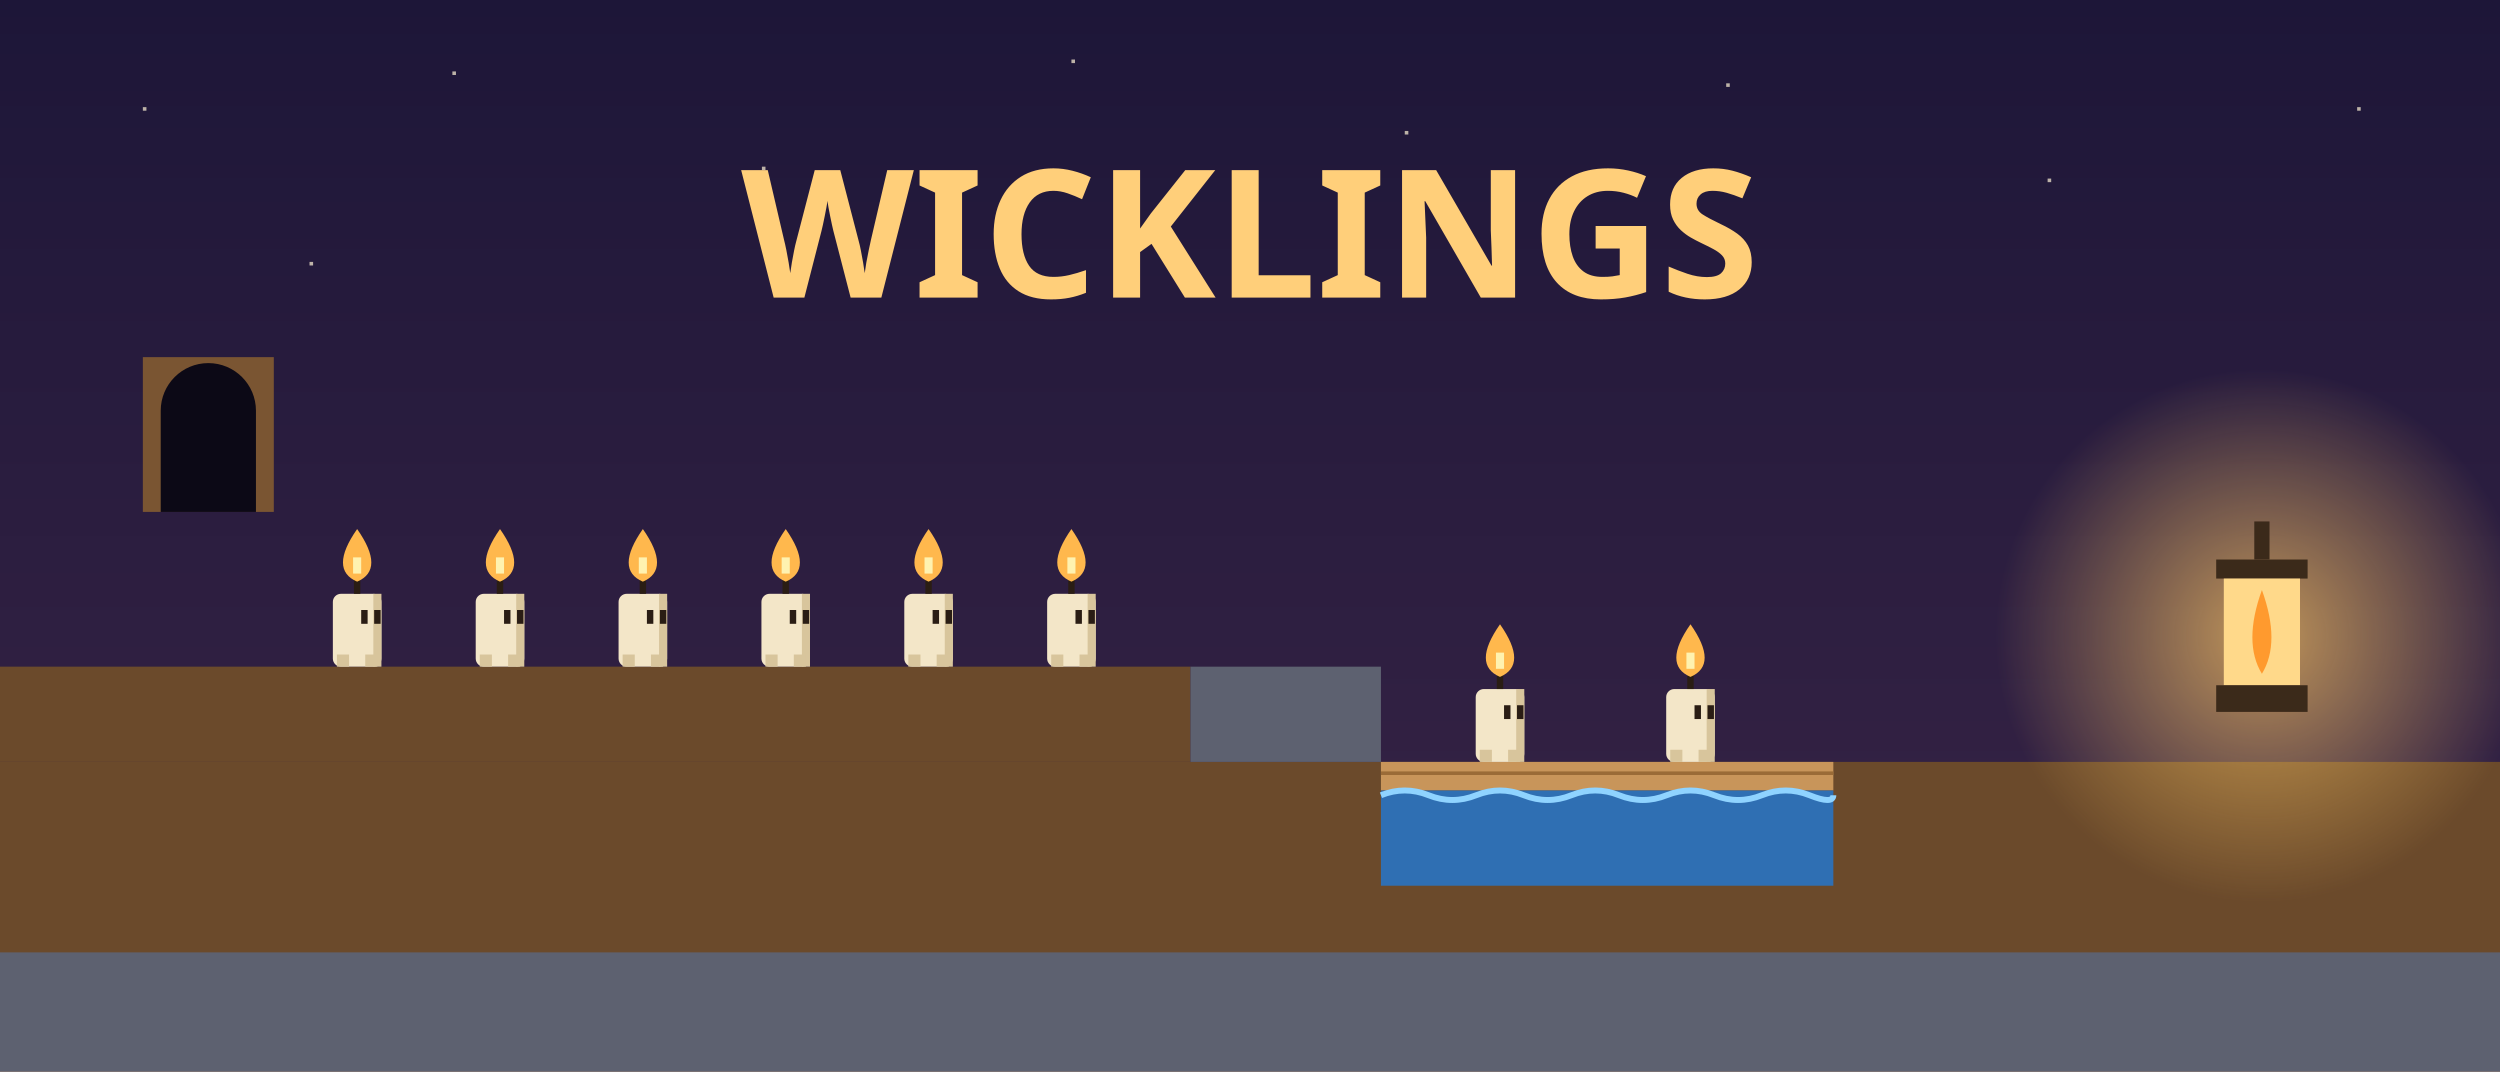
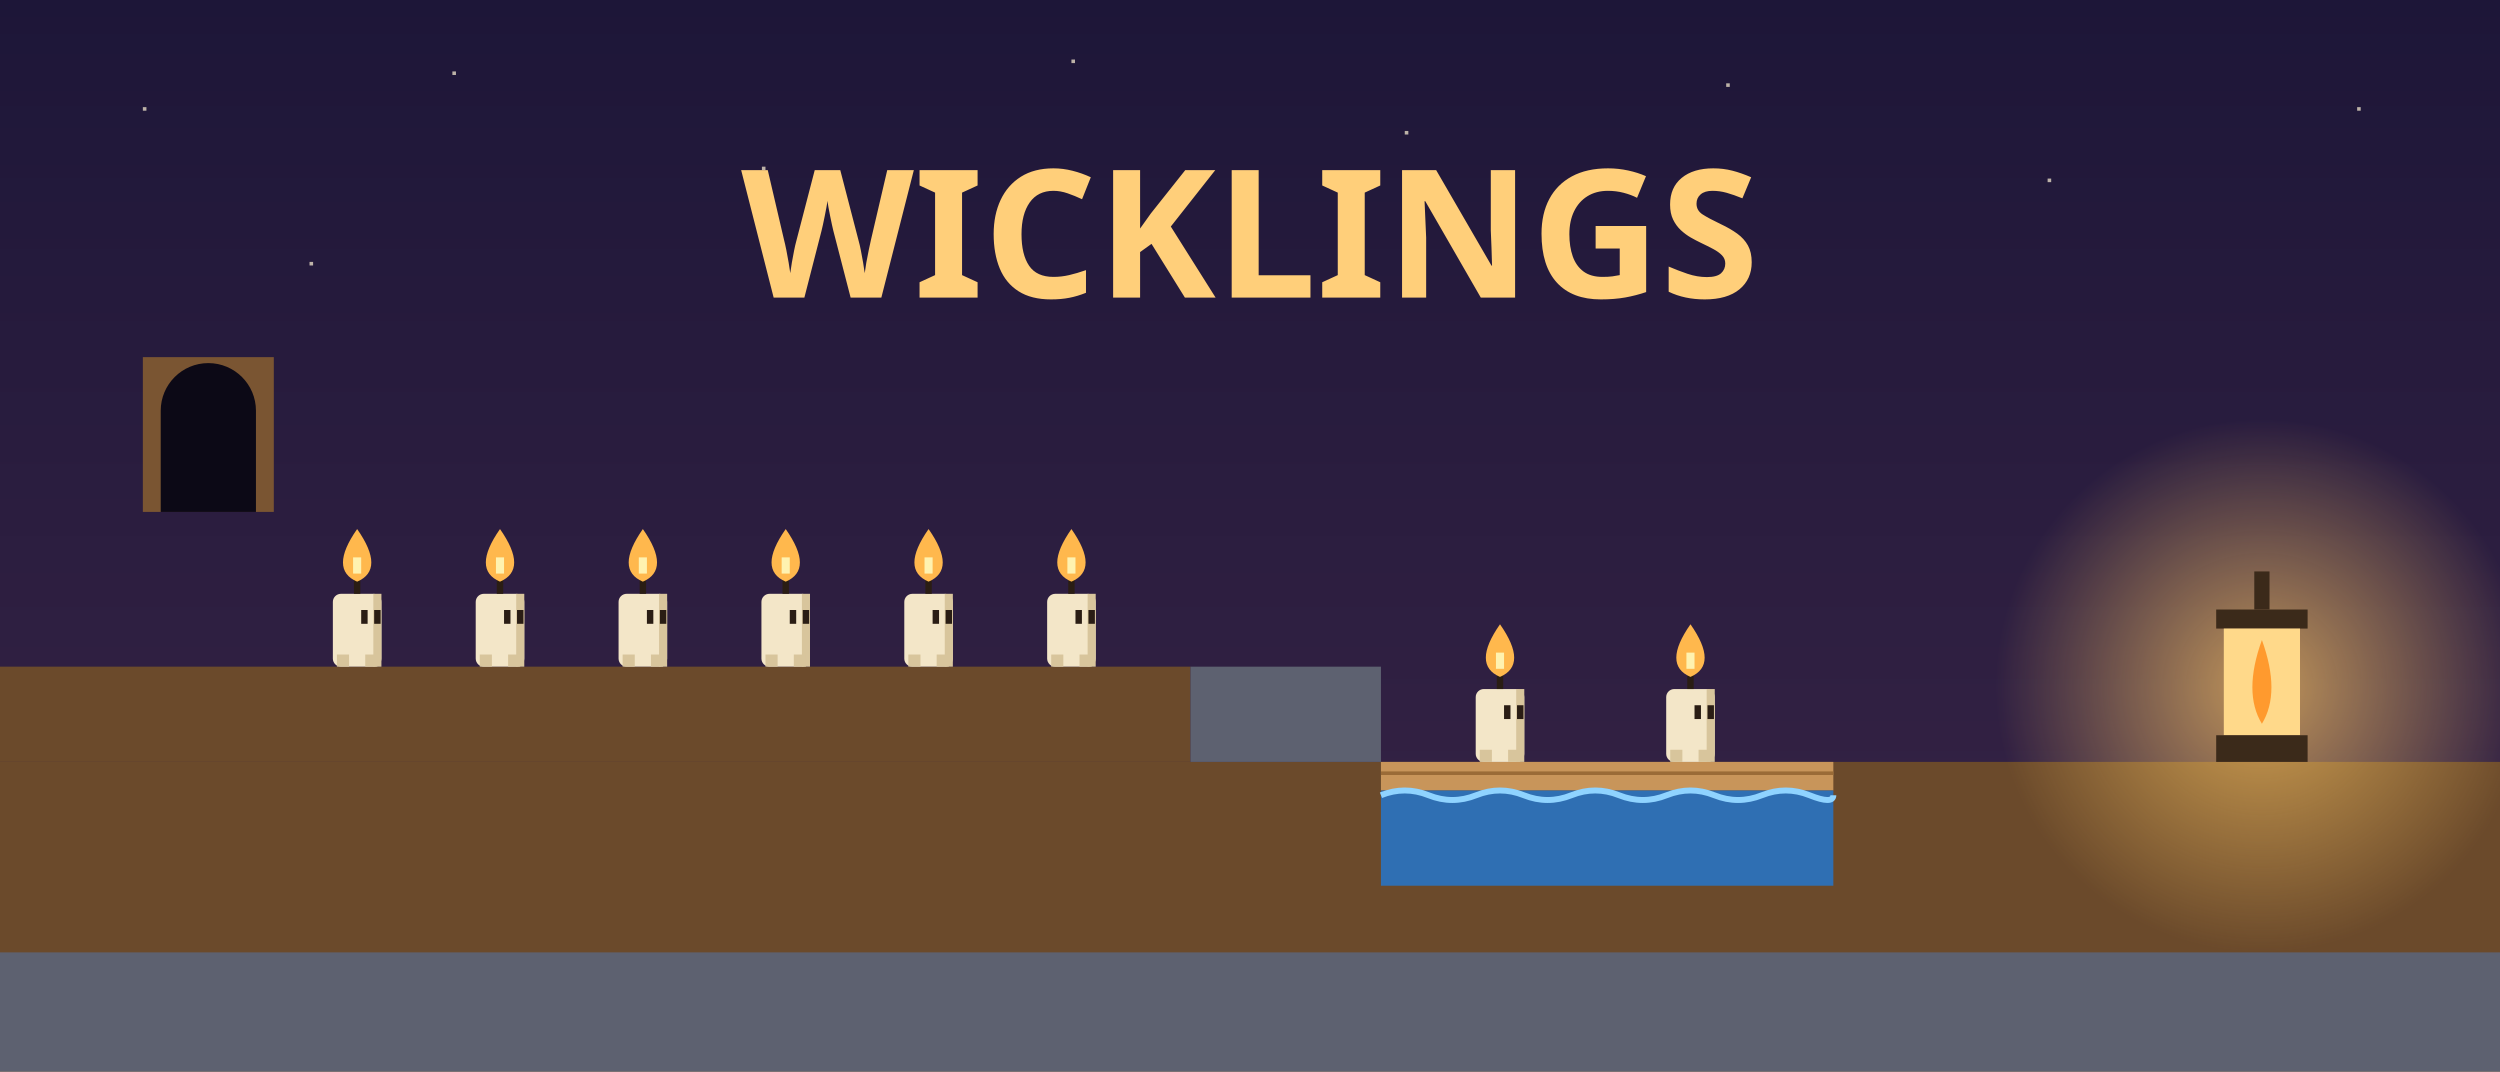
<svg xmlns="http://www.w3.org/2000/svg" viewBox="0 0 2100 900" width="2100" height="900">
  <defs>
    <linearGradient id="sky" x1="0" y1="0" x2="0" y2="1">
      <stop offset="0" stop-color="#1d1638" />
      <stop offset="1" stop-color="#3a2547" />
    </linearGradient>
    <radialGradient id="glow">
      <stop offset="0" stop-color="#ffc864" stop-opacity="0.7" />
      <stop offset="1" stop-color="#ffc864" stop-opacity="0" />
    </radialGradient>
  </defs>
  <rect width="2100" height="900" fill="url(#sky)" />
  <rect x="120" y="90" width="3" height="3" fill="#fff4d6" fill-opacity="0.7" />
  <rect x="380" y="60" width="3" height="3" fill="#fff4d6" fill-opacity="0.7" />
  <rect x="640" y="140" width="3" height="3" fill="#fff4d6" fill-opacity="0.7" />
  <rect x="900" y="50" width="3" height="3" fill="#fff4d6" fill-opacity="0.7" />
  <rect x="1180" y="110" width="3" height="3" fill="#fff4d6" fill-opacity="0.7" />
  <rect x="1450" y="70" width="3" height="3" fill="#fff4d6" fill-opacity="0.7" />
  <rect x="1720" y="150" width="3" height="3" fill="#fff4d6" fill-opacity="0.7" />
  <rect x="1980" y="90" width="3" height="3" fill="#fff4d6" fill-opacity="0.7" />
  <rect x="260" y="220" width="3" height="3" fill="#fff4d6" fill-opacity="0.7" />
  <rect x="1320" y="230" width="3" height="3" fill="#fff4d6" fill-opacity="0.7" />
  <rect x="0" y="640" width="2100" height="260" fill="#6b4a2b" />
  <rect x="0" y="800" width="2100" height="100" fill="#5d6170" />
  <rect x="0" y="560" width="1000" height="80" fill="#6b4a2b" />
  <rect x="1000" y="560" width="160" height="80" fill="#5d6170" />
  <rect x="1160" y="640" width="380" height="24" fill="#c8955a" />
  <rect x="1160" y="648" width="380" height="3" fill="#9a6b37" />
  <rect x="1160" y="664" width="380" height="80" fill="#2f6fb3" />
  <path d="M1160 668 q20 -8 40 0 t40 0 t40 0 t40 0 t40 0 t40 0 t40 0 t40 0 t40 0 t20 0" stroke="#8fd3ff" stroke-width="5" fill="none" />
  <rect x="120" y="300" width="110" height="130" fill="#7a5532" />
  <path d="M135 430 V345 A40 40 0 0 1 215 345 V430Z" fill="#0c0916" />
-   <circle cx="1900" cy="534.0" r="224.0" fill="url(#glow)" />
-   <rect x="1893.6" y="438.0" width="12.8" height="32.0" fill="#3b2a1a" />
-   <rect x="1861.6" y="470" width="76.8" height="16.0" fill="#3b2a1a" />
-   <rect x="1868.0" y="486.0" width="64.0" height="89.6" fill="#ffd98a" />
-   <path d="M1900.0 495.6 Q1916.0 539.8 1900.0 566.0 Q1884.0 539.8 1900.0 495.6Z" fill="#ff9a2e" />
-   <rect x="1861.6" y="575.6" width="76.8" height="22.4" fill="#3b2a1a" />
+   <circle cx="1900" cy="576" r="224.0" fill="url(#glow)" />
+   <rect x="1893.6" y="480" width="12.8" height="32.0" fill="#3b2a1a" />
+   <rect x="1861.6" y="512" width="76.8" height="16.0" fill="#3b2a1a" />
+   <rect x="1868.0" y="528" width="64.0" height="89.6" fill="#ffd98a" />
+   <path d="M1900.0 537.6 Q1916.0 581.8 1900.0 608 Q1884.0 581.8 1900.0 537.6Z" fill="#ff9a2e" />
+   <rect x="1861.6" y="617.6" width="76.8" height="22.4" fill="#3b2a1a" />
  <g>
    <rect x="279.6" y="498.8" width="40.8" height="61.2" rx="6.8" fill="#f3e6c8" />
    <rect x="313.6" y="498.8" width="6.8" height="61.2" fill="#d8c59c" />
    <rect x="303.4" y="512.4" width="5.4" height="11.6" fill="#2a1d14" />
    <rect x="314.3" y="512.4" width="5.4" height="11.6" fill="#2a1d14" />
    <rect x="297.3" y="485.2" width="5.4" height="13.6" fill="#2a1d14" />
    <path d="M300.0 444.4 Q323.8 478.4 300.0 488.6 Q276.2 478.4 300.0 444.4Z" fill="#ffb84d" />
    <rect x="296.6" y="468.2" width="6.8" height="13.6" fill="#fff2b0" />
    <rect x="283.0" y="549.8" width="10.2" height="10.2" fill="#d8c59c" />
    <rect x="306.8" y="549.8" width="10.2" height="10.2" fill="#d8c59c" />
  </g>
  <g>
    <rect x="399.6" y="498.8" width="40.8" height="61.2" rx="6.8" fill="#f3e6c8" />
    <rect x="433.6" y="498.8" width="6.8" height="61.2" fill="#d8c59c" />
    <rect x="423.4" y="512.4" width="5.4" height="11.6" fill="#2a1d14" />
    <rect x="434.3" y="512.4" width="5.4" height="11.6" fill="#2a1d14" />
    <rect x="417.3" y="485.2" width="5.4" height="13.6" fill="#2a1d14" />
    <path d="M420.0 444.4 Q443.8 478.4 420.0 488.6 Q396.2 478.4 420.0 444.4Z" fill="#ffb84d" />
    <rect x="416.6" y="468.2" width="6.8" height="13.6" fill="#fff2b0" />
    <rect x="403.0" y="549.8" width="10.2" height="10.2" fill="#d8c59c" />
    <rect x="426.8" y="549.8" width="10.2" height="10.2" fill="#d8c59c" />
  </g>
  <g>
    <rect x="519.6" y="498.8" width="40.8" height="61.2" rx="6.8" fill="#f3e6c8" />
    <rect x="553.6" y="498.8" width="6.8" height="61.2" fill="#d8c59c" />
    <rect x="543.4" y="512.4" width="5.4" height="11.6" fill="#2a1d14" />
    <rect x="554.3" y="512.4" width="5.4" height="11.6" fill="#2a1d14" />
    <rect x="537.3" y="485.2" width="5.4" height="13.6" fill="#2a1d14" />
    <path d="M540.0 444.4 Q563.8 478.4 540.0 488.6 Q516.2 478.4 540.0 444.4Z" fill="#ffb84d" />
    <rect x="536.6" y="468.2" width="6.8" height="13.6" fill="#fff2b0" />
    <rect x="523.0" y="549.8" width="10.2" height="10.2" fill="#d8c59c" />
    <rect x="546.8" y="549.8" width="10.2" height="10.2" fill="#d8c59c" />
  </g>
  <g>
    <rect x="639.6" y="498.8" width="40.8" height="61.2" rx="6.8" fill="#f3e6c8" />
    <rect x="673.6" y="498.8" width="6.8" height="61.2" fill="#d8c59c" />
    <rect x="663.4" y="512.4" width="5.4" height="11.6" fill="#2a1d14" />
    <rect x="674.3" y="512.4" width="5.4" height="11.6" fill="#2a1d14" />
    <rect x="657.3" y="485.2" width="5.4" height="13.6" fill="#2a1d14" />
    <path d="M660.0 444.4 Q683.8 478.4 660.0 488.6 Q636.2 478.4 660.0 444.4Z" fill="#ffb84d" />
    <rect x="656.6" y="468.2" width="6.8" height="13.6" fill="#fff2b0" />
    <rect x="643.0" y="549.8" width="10.2" height="10.2" fill="#d8c59c" />
    <rect x="666.8" y="549.8" width="10.2" height="10.2" fill="#d8c59c" />
  </g>
  <g>
    <rect x="759.6" y="498.8" width="40.8" height="61.2" rx="6.8" fill="#f3e6c8" />
    <rect x="793.6" y="498.8" width="6.8" height="61.2" fill="#d8c59c" />
    <rect x="783.4" y="512.4" width="5.4" height="11.6" fill="#2a1d14" />
    <rect x="794.3" y="512.4" width="5.4" height="11.6" fill="#2a1d14" />
    <rect x="777.3" y="485.2" width="5.4" height="13.6" fill="#2a1d14" />
    <path d="M780.0 444.4 Q803.8 478.4 780.0 488.6 Q756.2 478.4 780.0 444.4Z" fill="#ffb84d" />
    <rect x="776.6" y="468.2" width="6.8" height="13.6" fill="#fff2b0" />
    <rect x="763.0" y="549.8" width="10.2" height="10.2" fill="#d8c59c" />
    <rect x="786.8" y="549.8" width="10.2" height="10.2" fill="#d8c59c" />
  </g>
  <g>
    <rect x="879.6" y="498.8" width="40.8" height="61.2" rx="6.8" fill="#f3e6c8" />
    <rect x="913.6" y="498.8" width="6.8" height="61.2" fill="#d8c59c" />
    <rect x="903.4" y="512.4" width="5.4" height="11.6" fill="#2a1d14" />
    <rect x="914.3" y="512.4" width="5.4" height="11.6" fill="#2a1d14" />
    <rect x="897.3" y="485.2" width="5.4" height="13.6" fill="#2a1d14" />
    <path d="M900.0 444.4 Q923.8 478.4 900.0 488.6 Q876.2 478.4 900.0 444.4Z" fill="#ffb84d" />
    <rect x="896.6" y="468.2" width="6.8" height="13.6" fill="#fff2b0" />
    <rect x="883.0" y="549.8" width="10.2" height="10.2" fill="#d8c59c" />
    <rect x="906.8" y="549.8" width="10.2" height="10.2" fill="#d8c59c" />
  </g>
  <g>
    <rect x="1239.6" y="578.8" width="40.8" height="61.2" rx="6.8" fill="#f3e6c8" />
    <rect x="1273.6" y="578.8" width="6.8" height="61.2" fill="#d8c59c" />
    <rect x="1263.4" y="592.4" width="5.4" height="11.6" fill="#2a1d14" />
    <rect x="1274.3" y="592.4" width="5.4" height="11.6" fill="#2a1d14" />
    <rect x="1257.3" y="565.2" width="5.4" height="13.6" fill="#2a1d14" />
    <path d="M1260.0 524.4 Q1283.8 558.4 1260.0 568.6 Q1236.2 558.4 1260.0 524.4Z" fill="#ffb84d" />
    <rect x="1256.6" y="548.2" width="6.8" height="13.6" fill="#fff2b0" />
    <rect x="1243.0" y="629.8" width="10.2" height="10.2" fill="#d8c59c" />
    <rect x="1266.8" y="629.8" width="10.2" height="10.2" fill="#d8c59c" />
  </g>
  <g>
    <rect x="1399.6" y="578.8" width="40.8" height="61.2" rx="6.8" fill="#f3e6c8" />
    <rect x="1433.6" y="578.8" width="6.8" height="61.2" fill="#d8c59c" />
    <rect x="1423.4" y="592.4" width="5.4" height="11.6" fill="#2a1d14" />
    <rect x="1434.3" y="592.4" width="5.4" height="11.6" fill="#2a1d14" />
    <rect x="1417.3" y="565.2" width="5.4" height="13.6" fill="#2a1d14" />
    <path d="M1420.0 524.4 Q1443.8 558.4 1420.0 568.6 Q1396.2 558.4 1420.0 524.4Z" fill="#ffb84d" />
    <rect x="1416.6" y="548.2" width="6.8" height="13.6" fill="#fff2b0" />
    <rect x="1403.0" y="629.8" width="10.2" height="10.2" fill="#d8c59c" />
    <rect x="1426.8" y="629.8" width="10.2" height="10.2" fill="#d8c59c" />
  </g>
  <text x="1050" y="250" text-anchor="middle" font-family="system-ui, sans-serif" font-size="150" font-weight="800" fill="#ffcf7a">WICKLINGS</text>
</svg>
